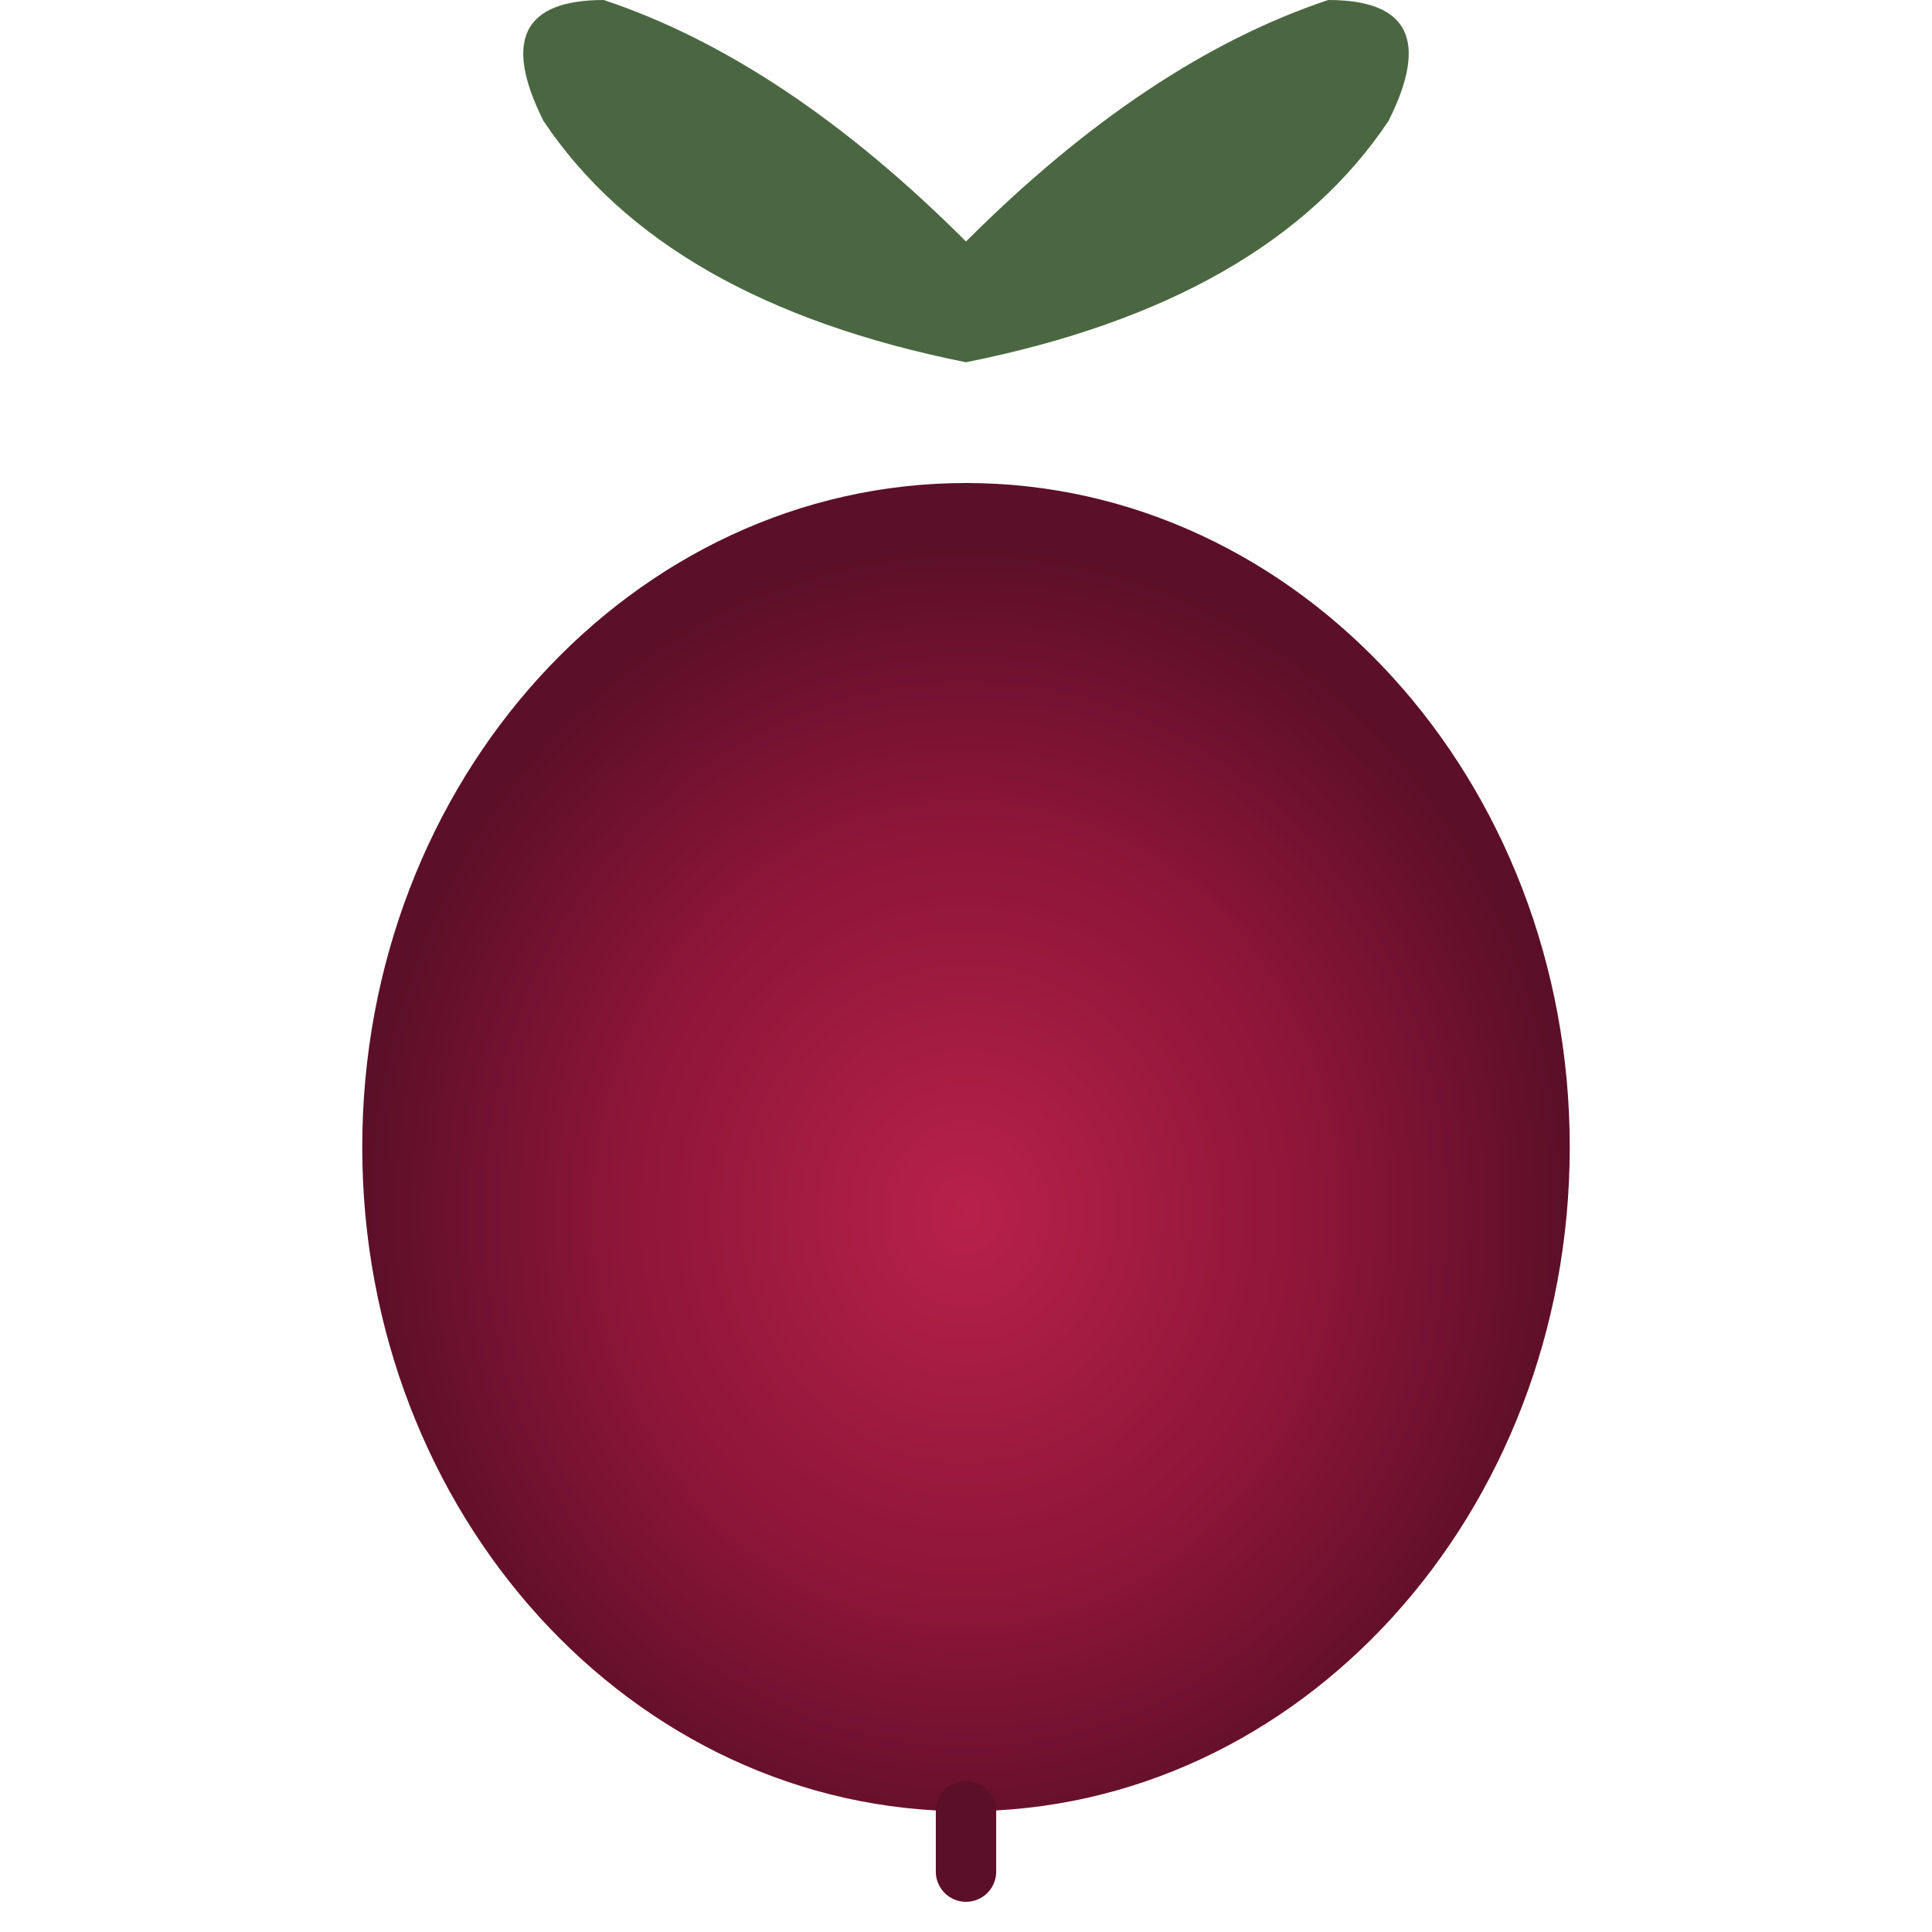
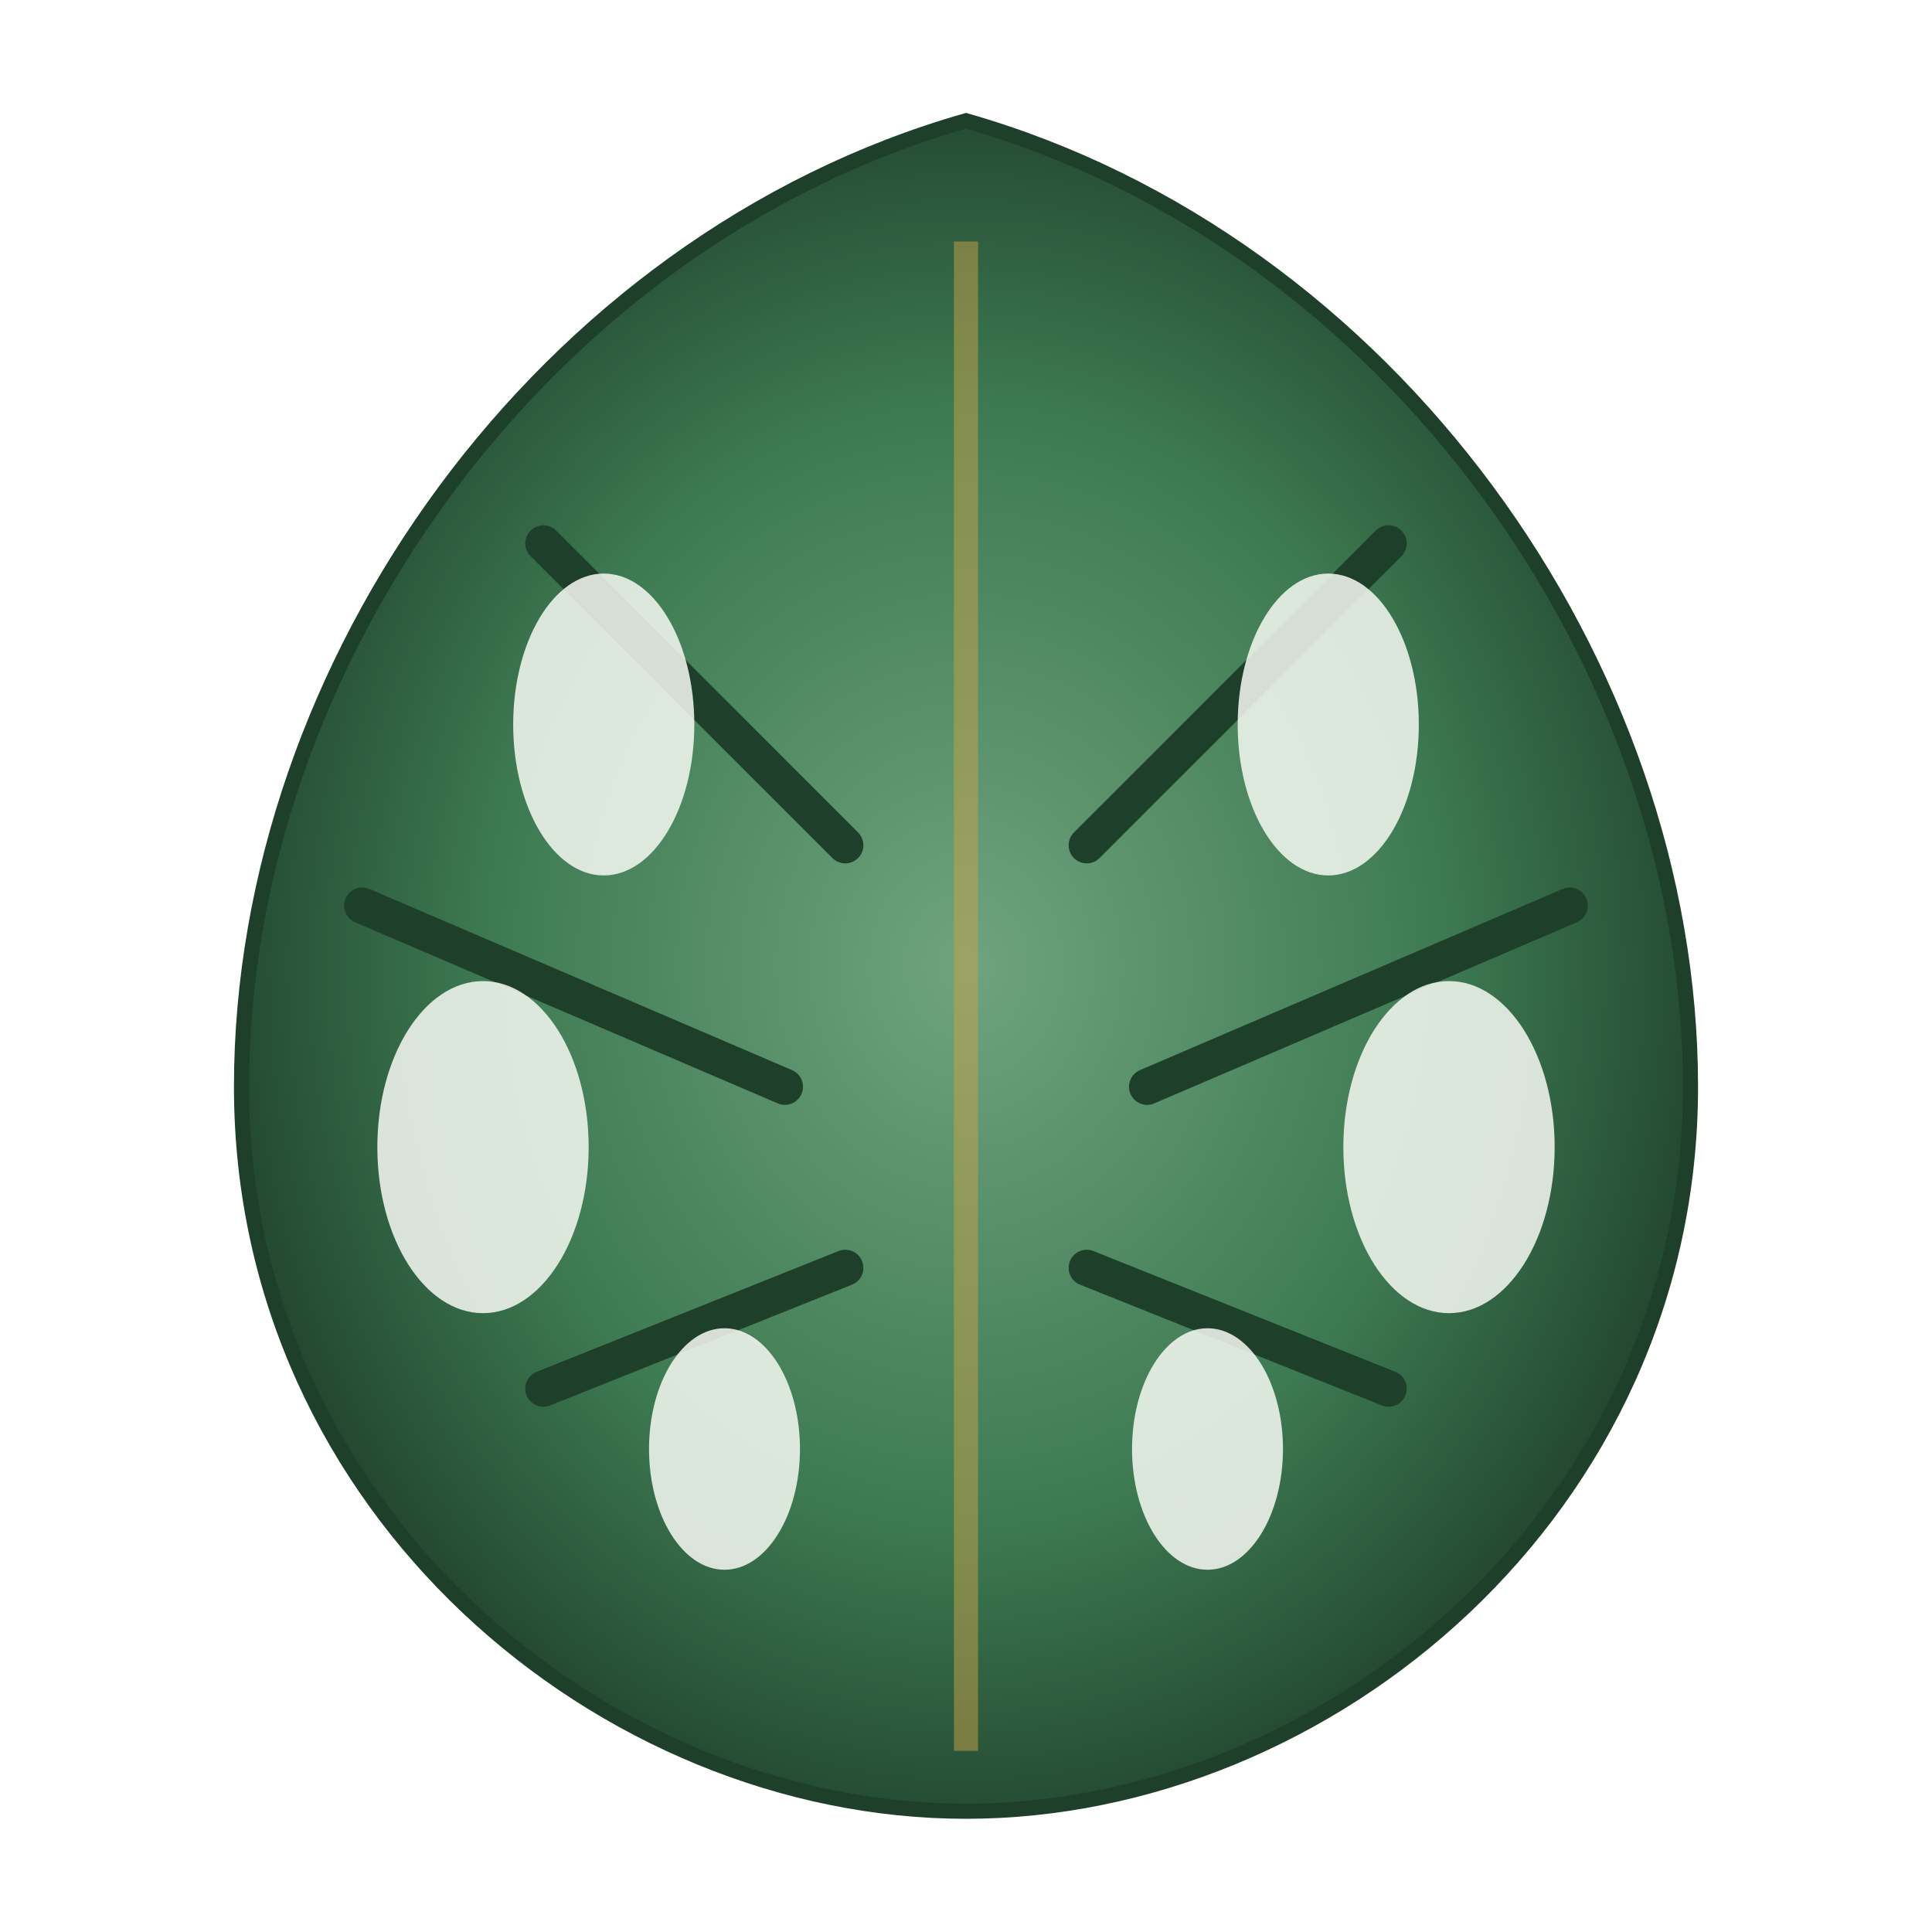
<svg xmlns="http://www.w3.org/2000/svg" viewBox="0 0 64 64">
  <defs>
-     <radialGradient id="beet" cx="50%" cy="55%" r="50%">
-       <stop offset="0%" stop-color="#B82149" />
-       <stop offset="60%" stop-color="#8B1538" />
-       <stop offset="100%" stop-color="#5C0F28" />
+     <radialGradient id="leaf" cx="50%" cy="50%" r="55%">
+       <stop offset="0%" stop-color="#6FA37F" />
+       <stop offset="60%" stop-color="#3D7A52" />
+       <stop offset="100%" stop-color="#1E3F2A" />
    </radialGradient>
  </defs>
-   <path d="M32 12 Q22 10 18 4 Q16 0 20 0 Q26 2 32 8 Q38 2 44 0 Q48 0 46 4 Q42 10 32 12 Z" fill="#4A6741" />
-   <ellipse cx="32" cy="38" rx="20" ry="22" fill="url(#beet)" />
-   <path d="M32 60 L32 62" stroke="#5C0F28" stroke-width="2" stroke-linecap="round" />
+   <path d="M32 4 C18 8 8 22 8 36 C8 50 20 60 32 60 C44 60 56 50 56 36 C56 22 46 8 32 4 Z" fill="url(#leaf)" stroke="#1E3F2A" stroke-width="0.5" />
+   <path d="M32 8 L32 58" stroke="#C9A14A" stroke-width="0.8" opacity="0.5" />
+   <path d="M18 18 L28 28" stroke="#1E3F2A" stroke-width="1.2" stroke-linecap="round" />
+   <path d="M46 18 L36 28" stroke="#1E3F2A" stroke-width="1.2" stroke-linecap="round" />
+   <path d="M12 30 L26 36" stroke="#1E3F2A" stroke-width="1.2" stroke-linecap="round" />
+   <path d="M52 30 L38 36" stroke="#1E3F2A" stroke-width="1.2" stroke-linecap="round" />
+   <path d="M18 46 L28 42" stroke="#1E3F2A" stroke-width="1.2" stroke-linecap="round" />
+   <path d="M46 46 L36 42" stroke="#1E3F2A" stroke-width="1.2" stroke-linecap="round" />
+   <ellipse cx="20" cy="24" rx="3" ry="5" fill="#f8faf5" opacity="0.85" />
+   <ellipse cx="44" cy="24" rx="3" ry="5" fill="#f8faf5" opacity="0.85" />
+   <ellipse cx="16" cy="38" rx="3.5" ry="5.5" fill="#f8faf5" opacity="0.85" />
+   <ellipse cx="48" cy="38" rx="3.5" ry="5.5" fill="#f8faf5" opacity="0.85" />
+   <ellipse cx="24" cy="48" rx="2.5" ry="4" fill="#f8faf5" opacity="0.85" />
+   <ellipse cx="40" cy="48" rx="2.5" ry="4" fill="#f8faf5" opacity="0.85" />
</svg>
